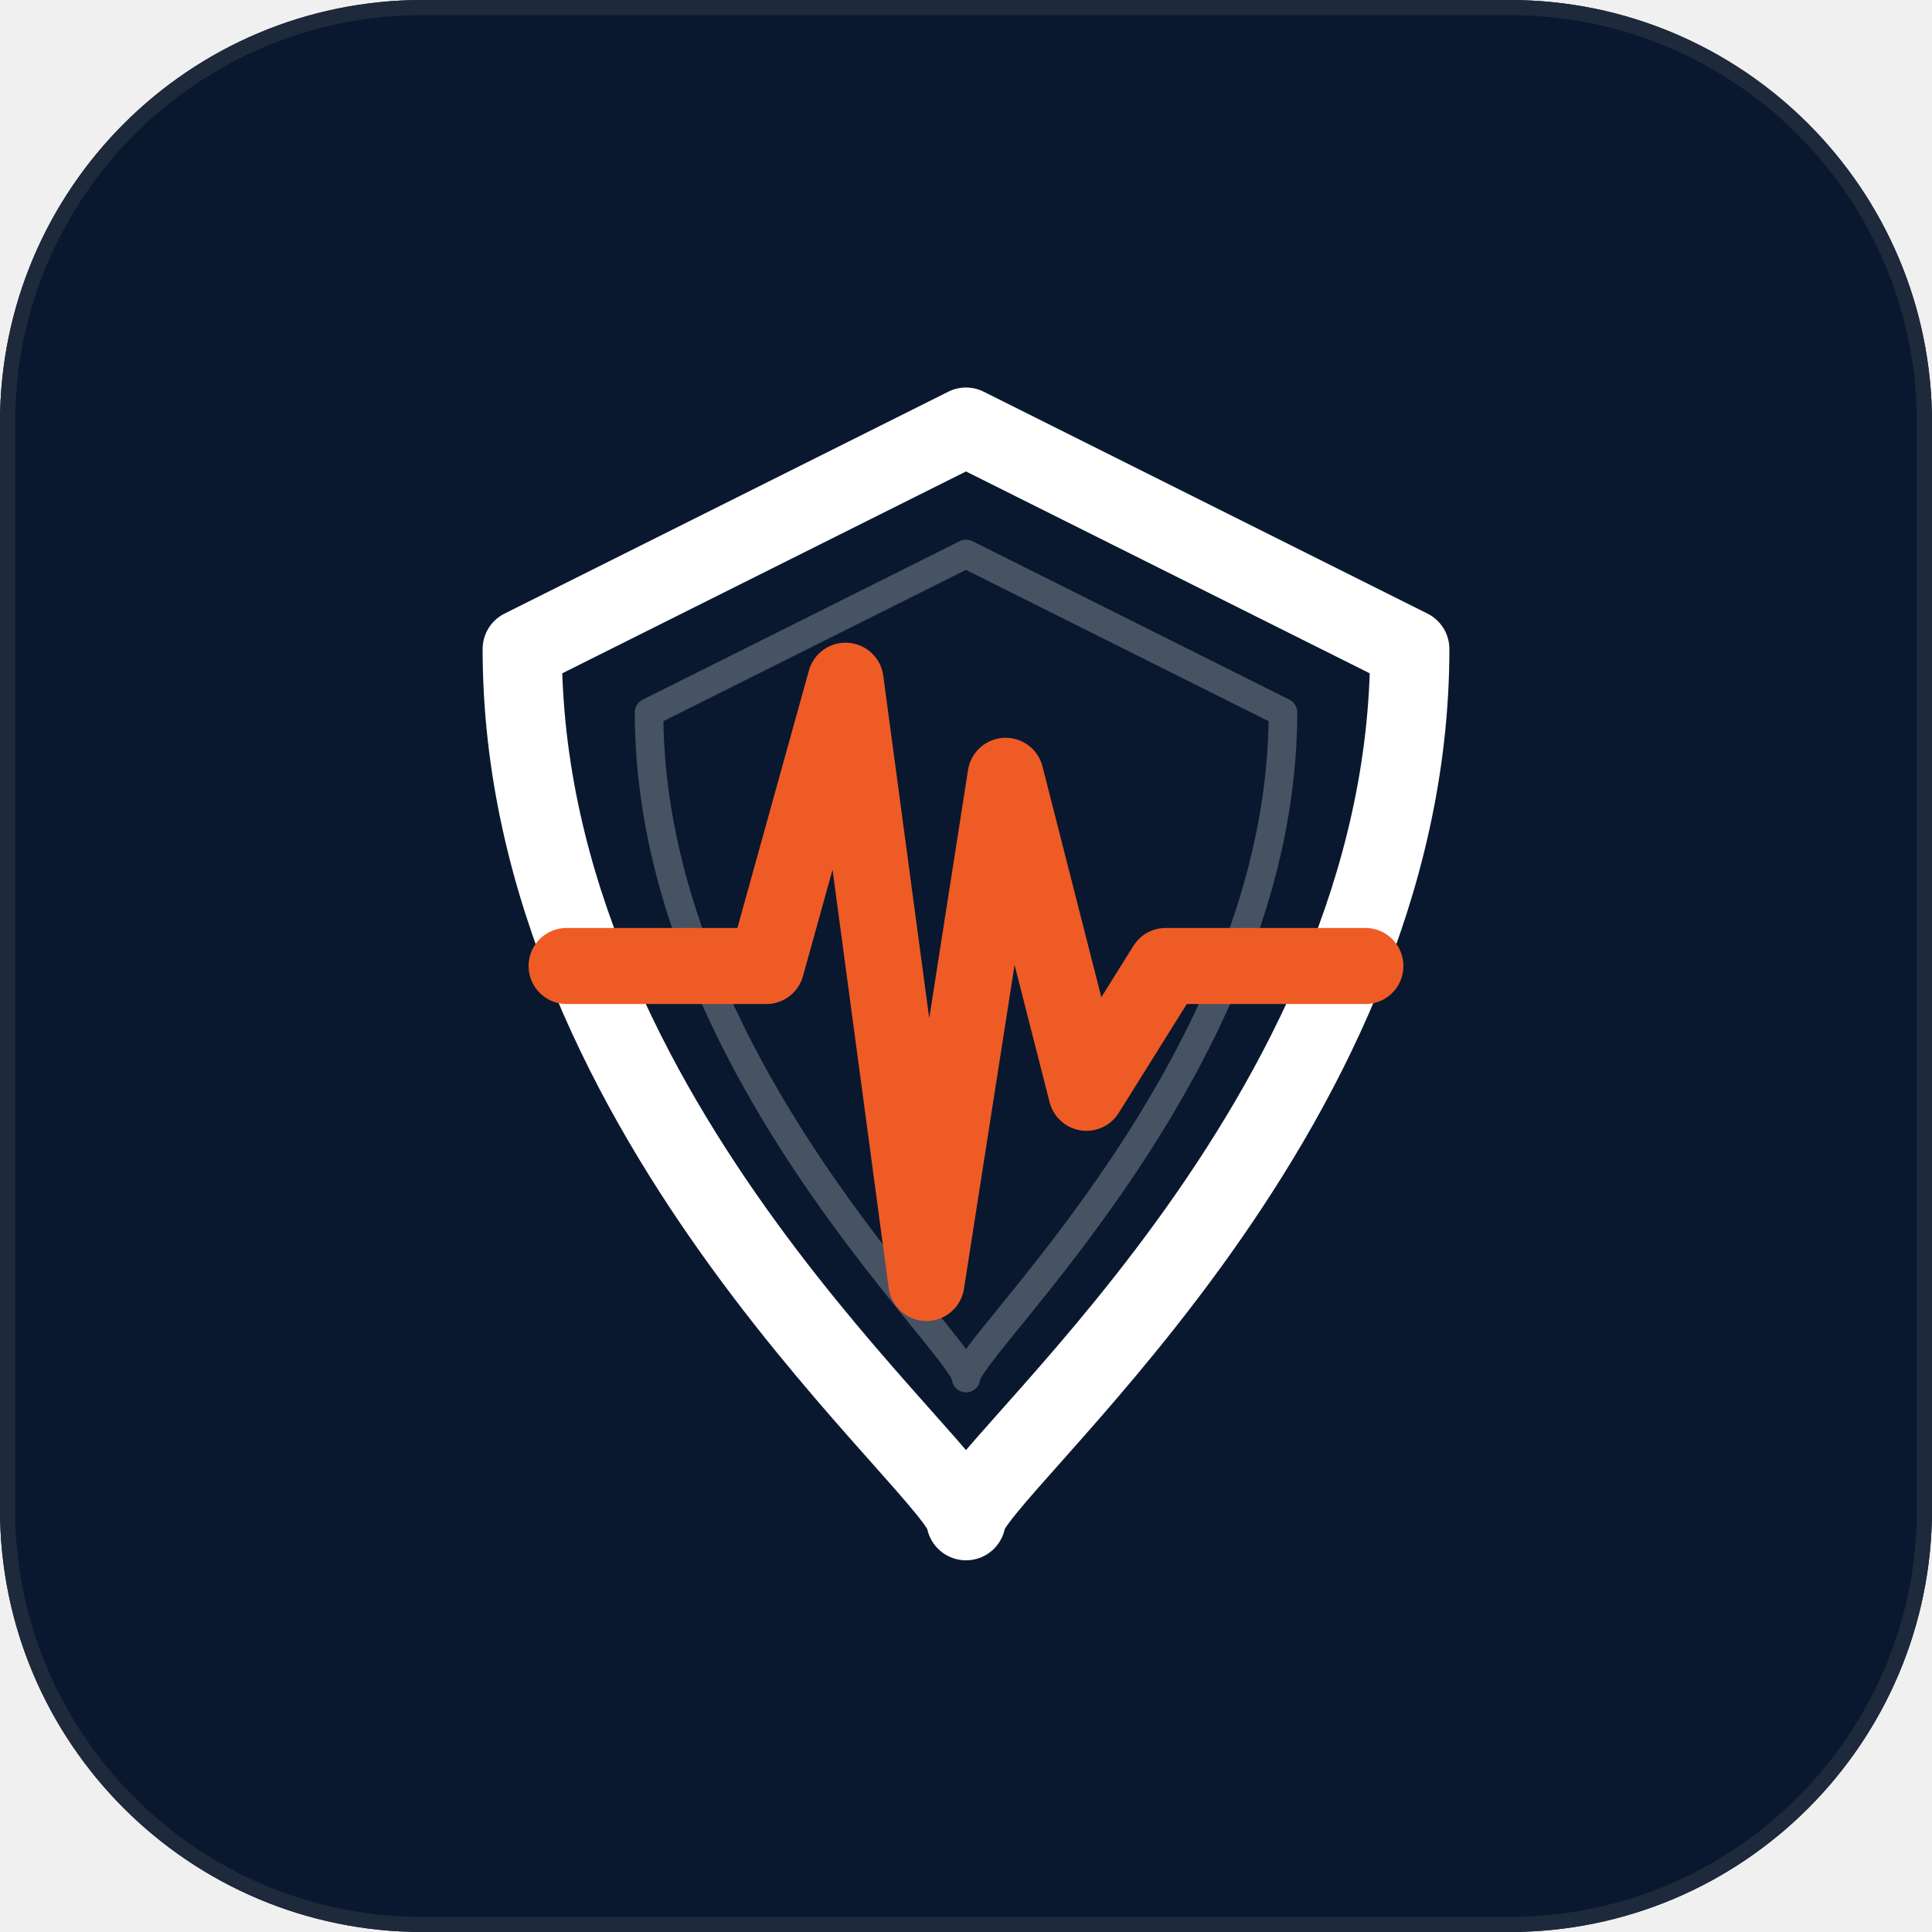
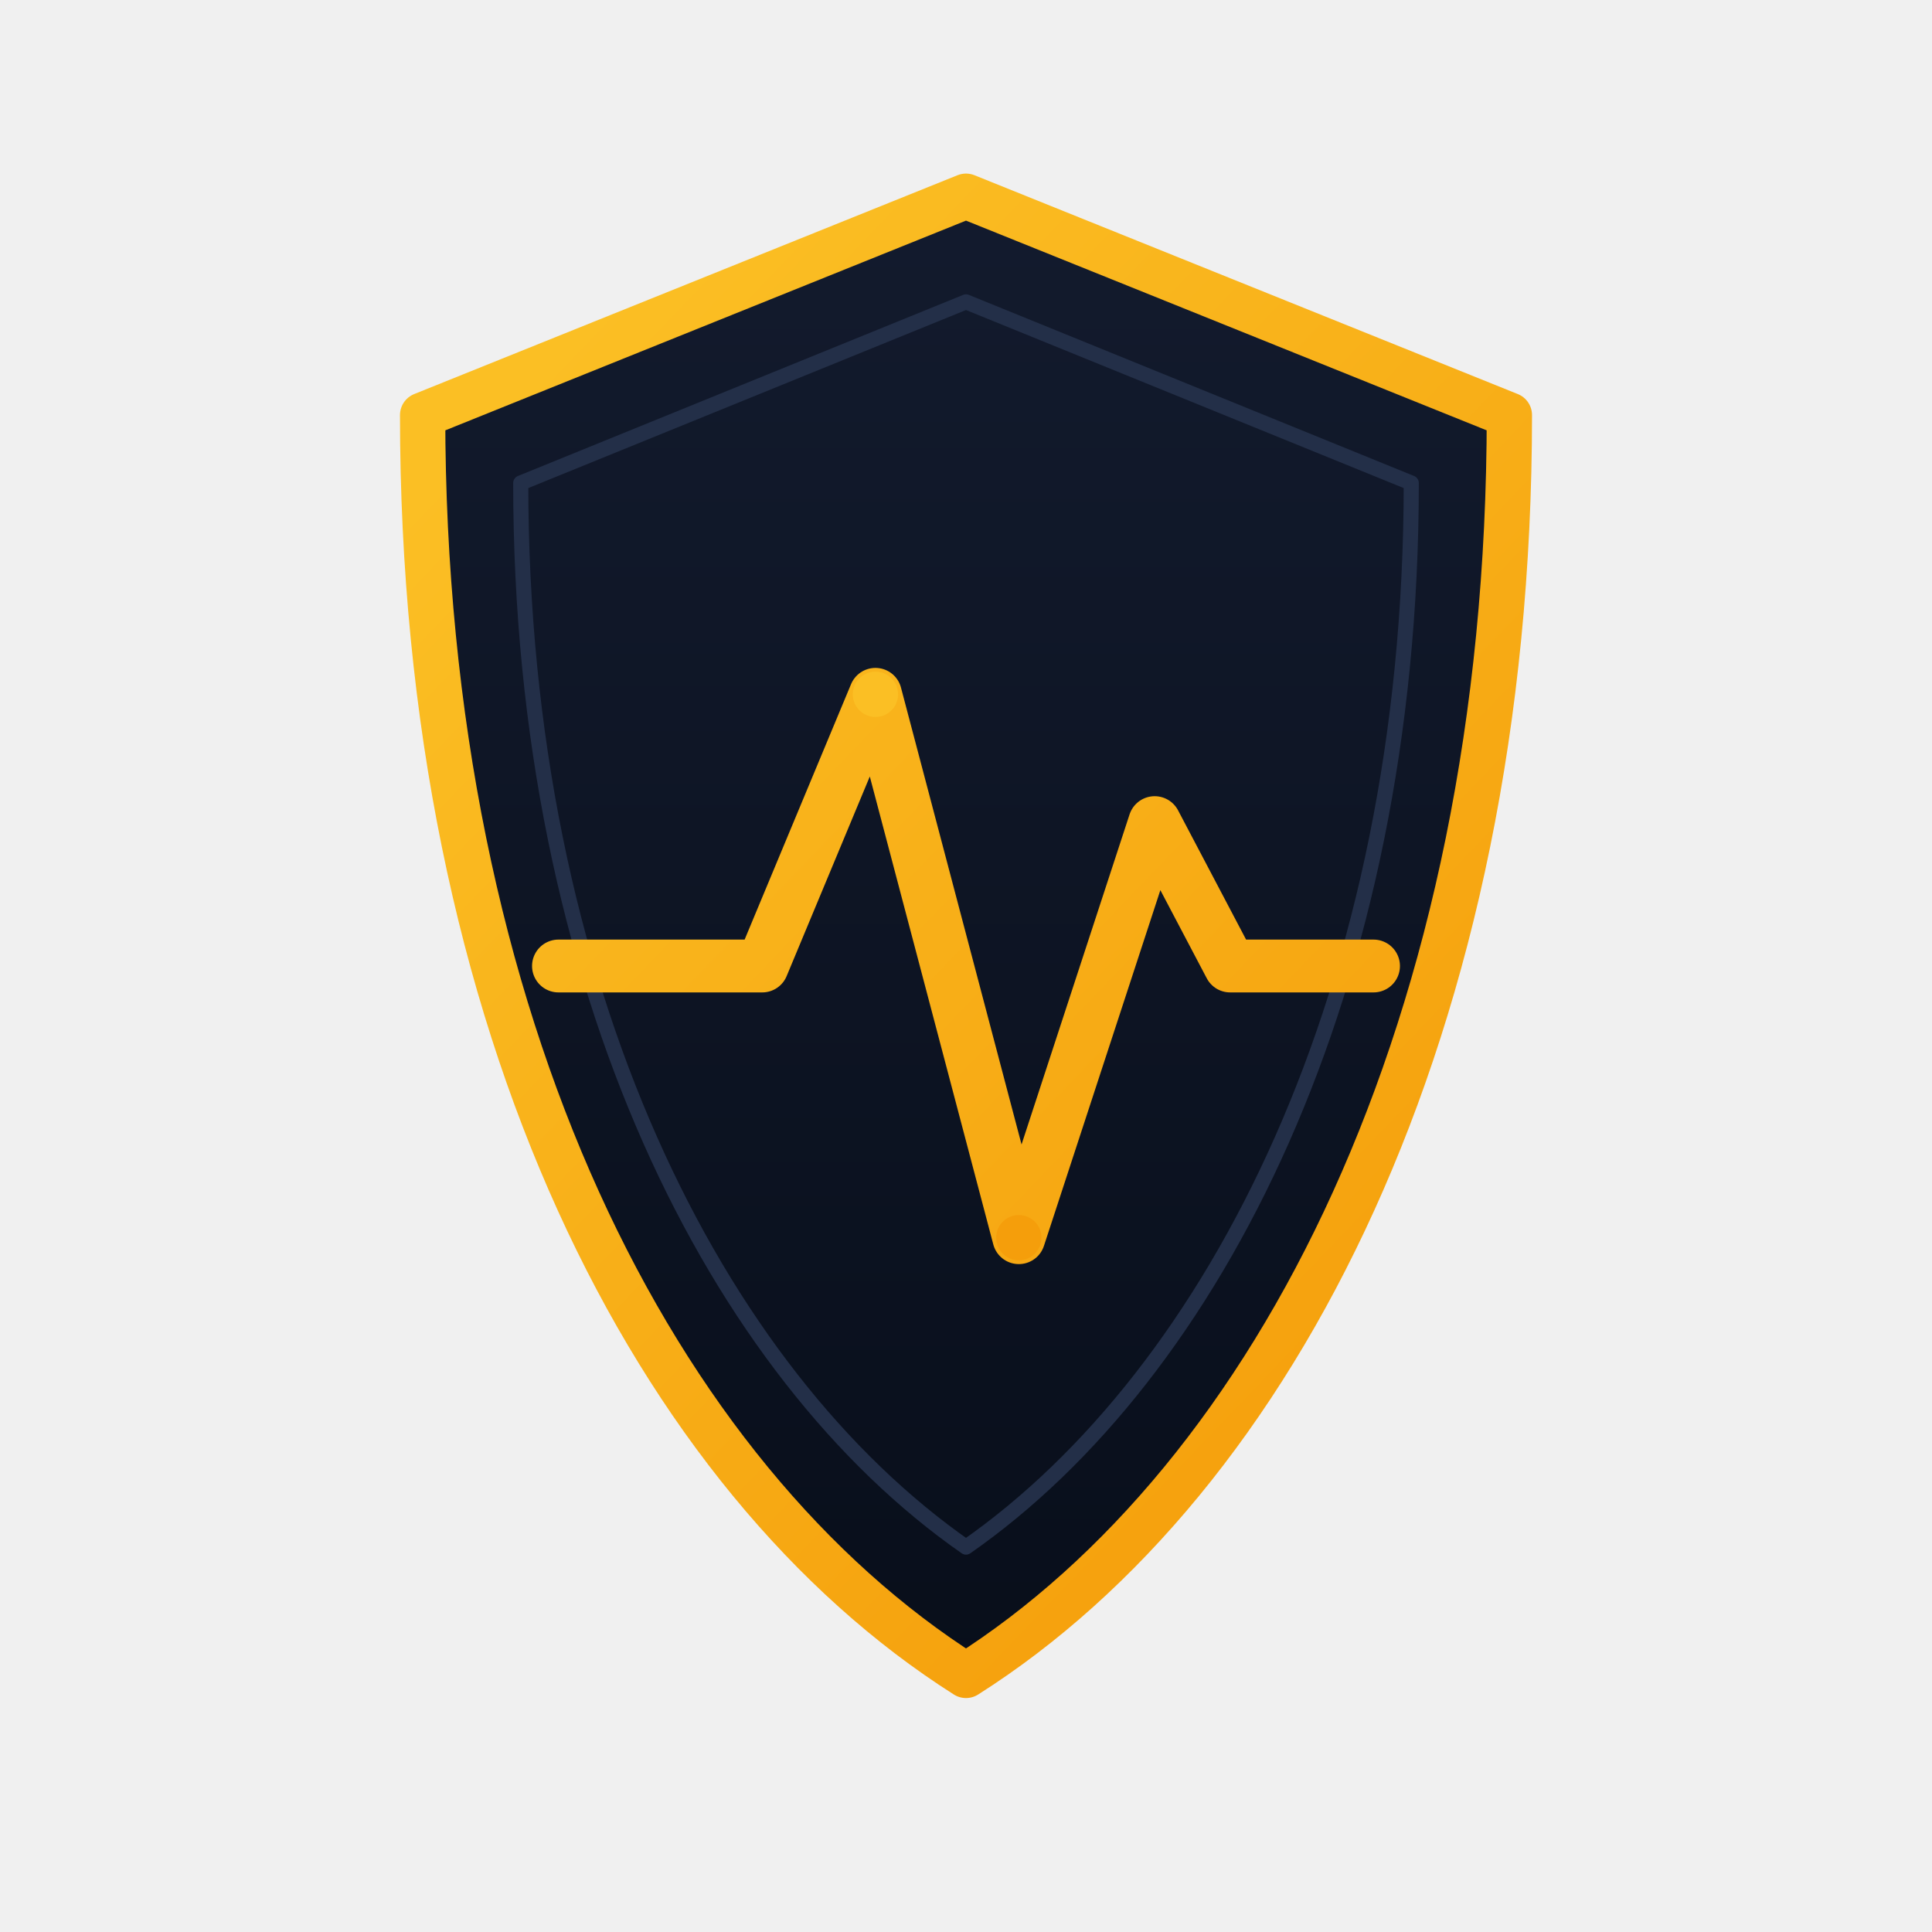
<svg xmlns="http://www.w3.org/2000/svg" viewBox="0 0 512 512" width="512" height="512" fill="none">
-   <rect width="512" height="512" rx="112" fill="#0A182F" />
-   <rect x="2" y="2" width="508" height="508" rx="110" stroke="#1E293B" stroke-width="4" />
-   <g transform="translate(256, 256) scale(4.2)">
-     <path d="M0 -34 L28 -20 C28 10 0 32 0 35 C0 32 -28 10 -28 -20 Z" fill="none" stroke="#FFFFFF" stroke-width="5" stroke-linejoin="round" stroke-linecap="round" />
-     <path d="M0 -26 L20 -16 C20 6 0 24 0 26 C0 24 -20 6 -20 -16 Z" fill="none" stroke="#FFFFFF" stroke-opacity="0.25" stroke-width="1.8" stroke-linejoin="round" />
-     <path d="M-25.2 0 L-12.6 0 L-7.6 -18 L-2.5 20 L2.5 -12 L7.6 8 L12.6 0 L25.2 0" fill="none" stroke="#EF5B25" stroke-width="4.8" stroke-linecap="round" stroke-linejoin="round" />
-   </g>
+   <defs>
+     <linearGradient id="iconShieldGrad" x1="256" y1="40" x2="256" y2="450" gradientUnits="userSpaceOnUse">
+       <stop offset="0%" stop-color="#131b2e" />
+       <stop offset="100%" stop-color="#080e1a" />
+     </linearGradient>
+     <linearGradient id="iconAmber" x1="120" y1="120" x2="392" y2="380" gradientUnits="userSpaceOnUse">
+       <stop offset="0%" stop-color="#fbbf24" />
+       <stop offset="100%" stop-color="#f59e0b" />
+     </linearGradient>
+   </defs>
+   <path d="M256 52 L400 110 C400 272 338 392 256 444 C174 392 112 272 112 110 Z" fill="url(#iconShieldGrad)" stroke="url(#iconAmber)" stroke-width="12" stroke-linejoin="round" />
+   <path d="M256 80 L374 128 C374 262 322 364 256 410 C190 364 138 262 138 128 Z" stroke="#232f48" stroke-width="4" stroke-linejoin="round" fill="none" />
+   <path d="M148 256 H202 L232 184 L270 328 L306 218 L326 256 H364" stroke="url(#iconAmber)" stroke-width="14" stroke-linecap="round" stroke-linejoin="round" />
+   <circle cx="270" cy="328" r="6" fill="#f59e0b" />
+   <circle cx="232" cy="184" r="6" fill="#fbbf24" />
</svg>
